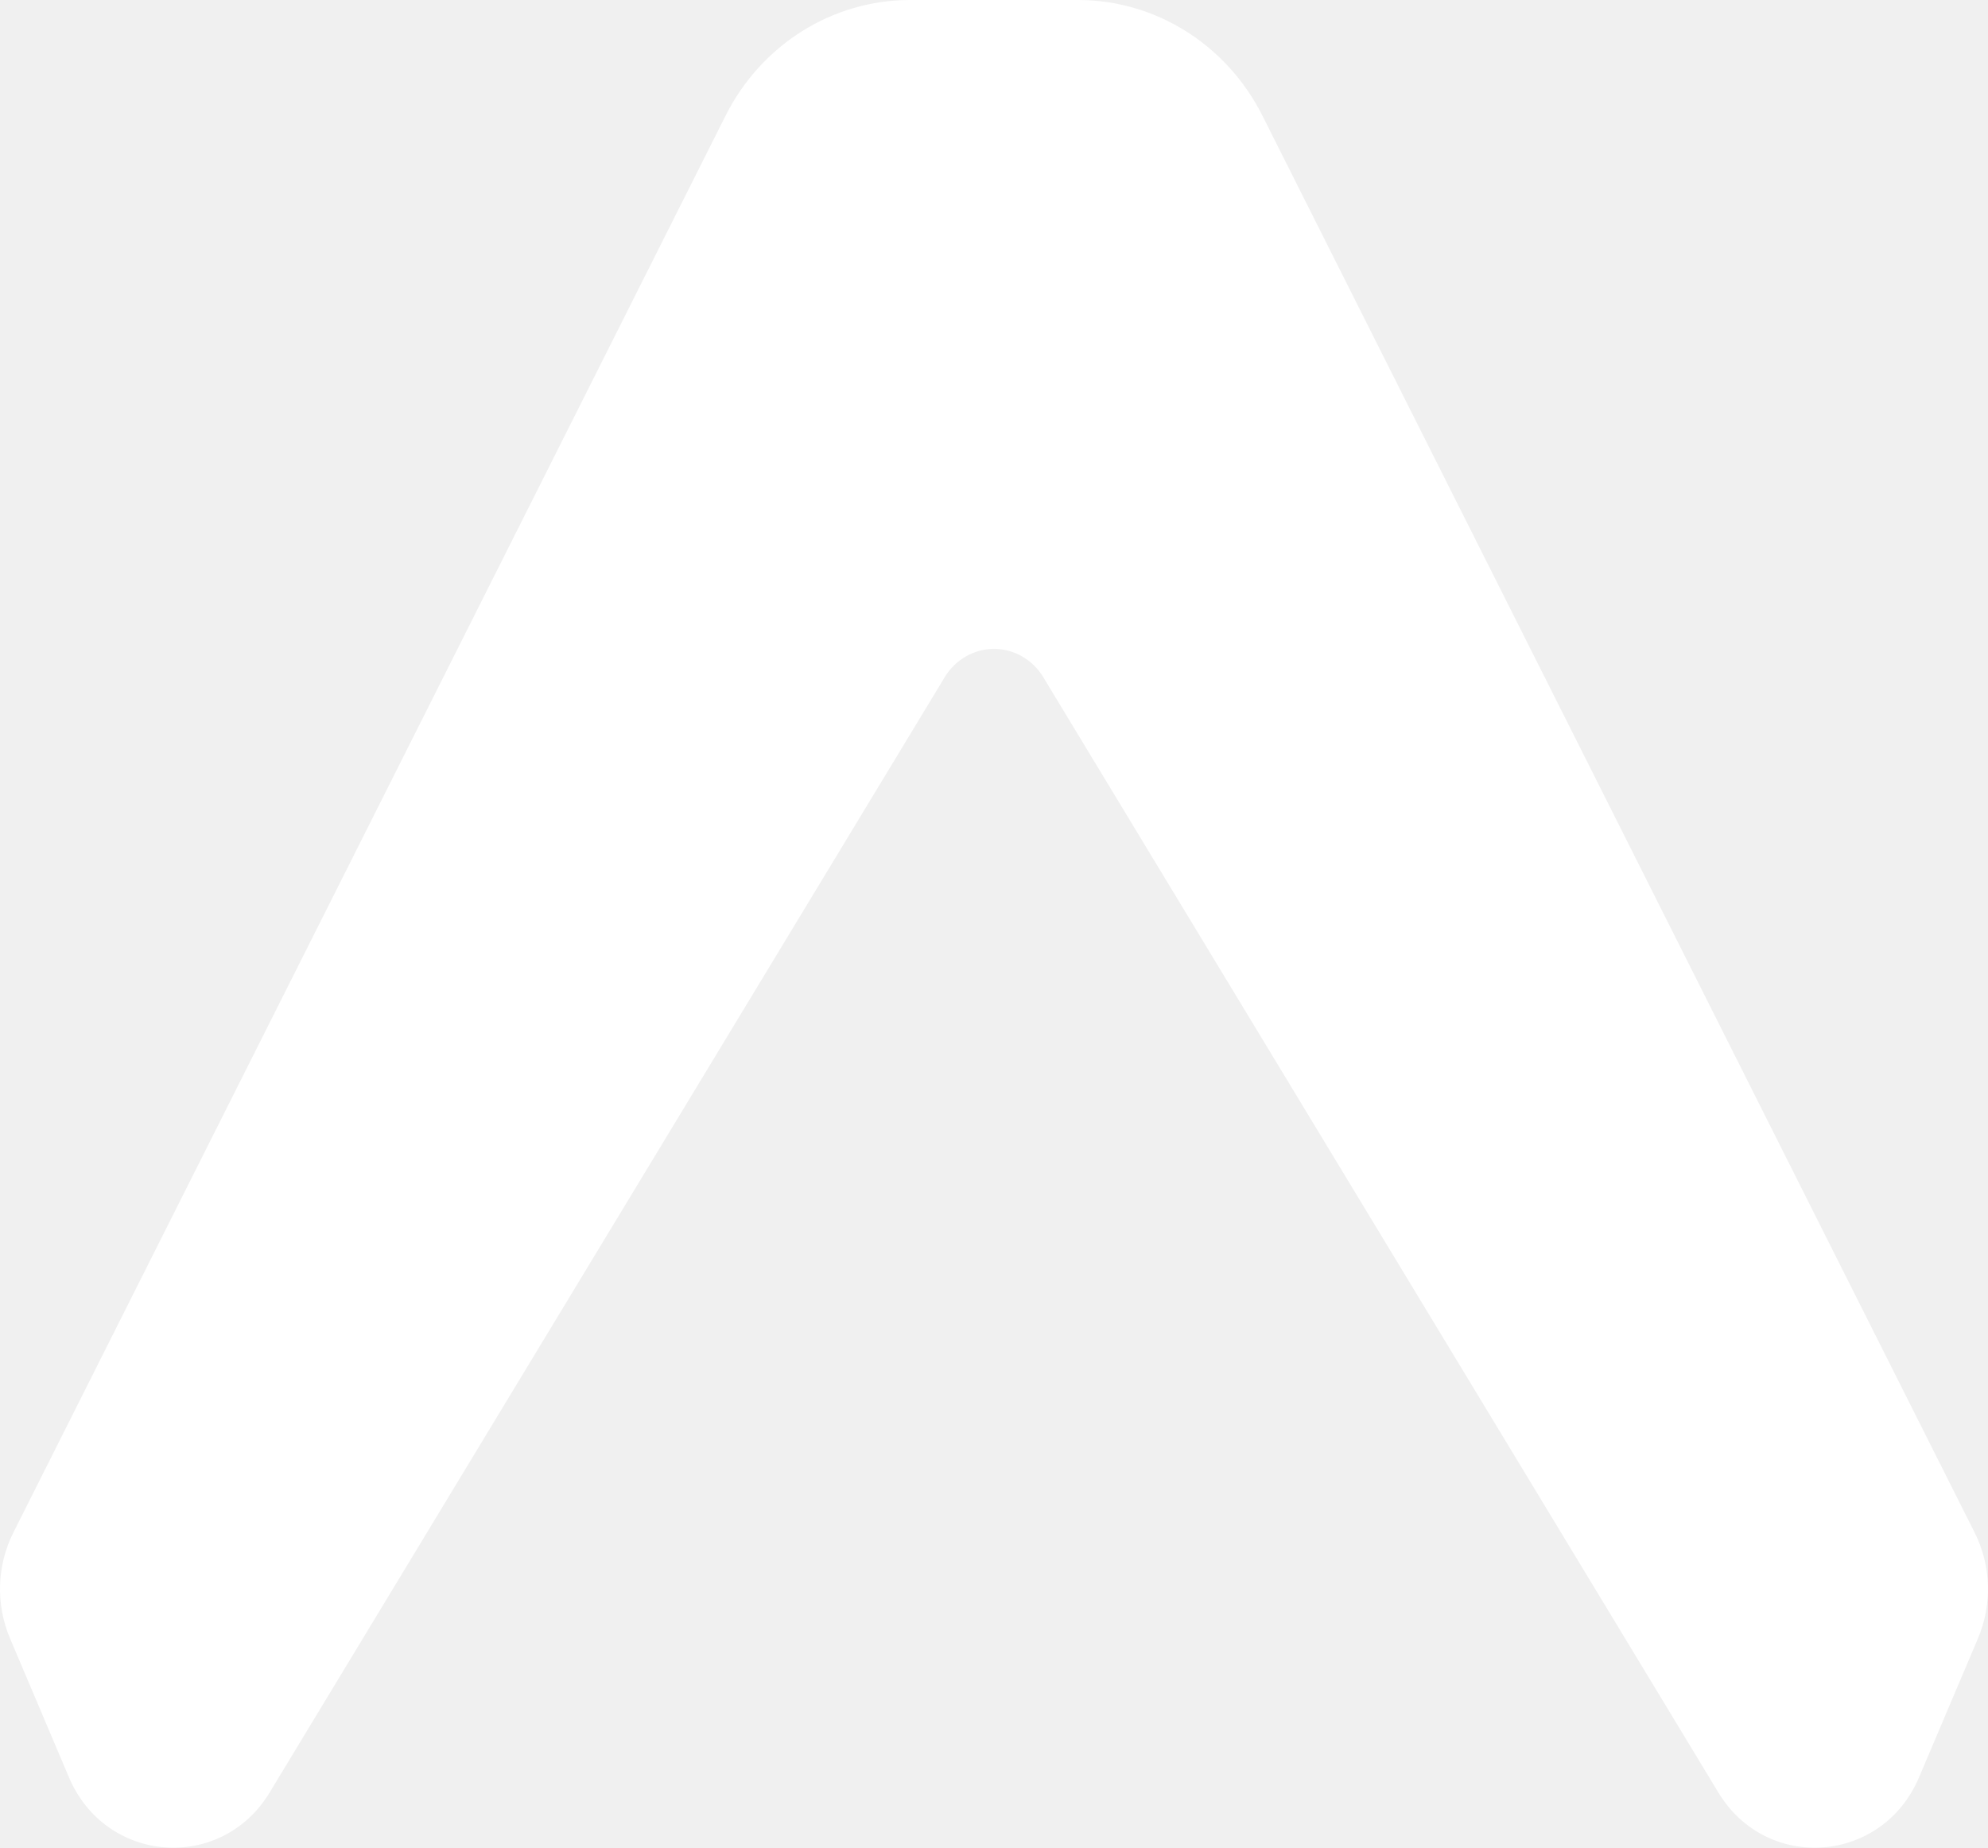
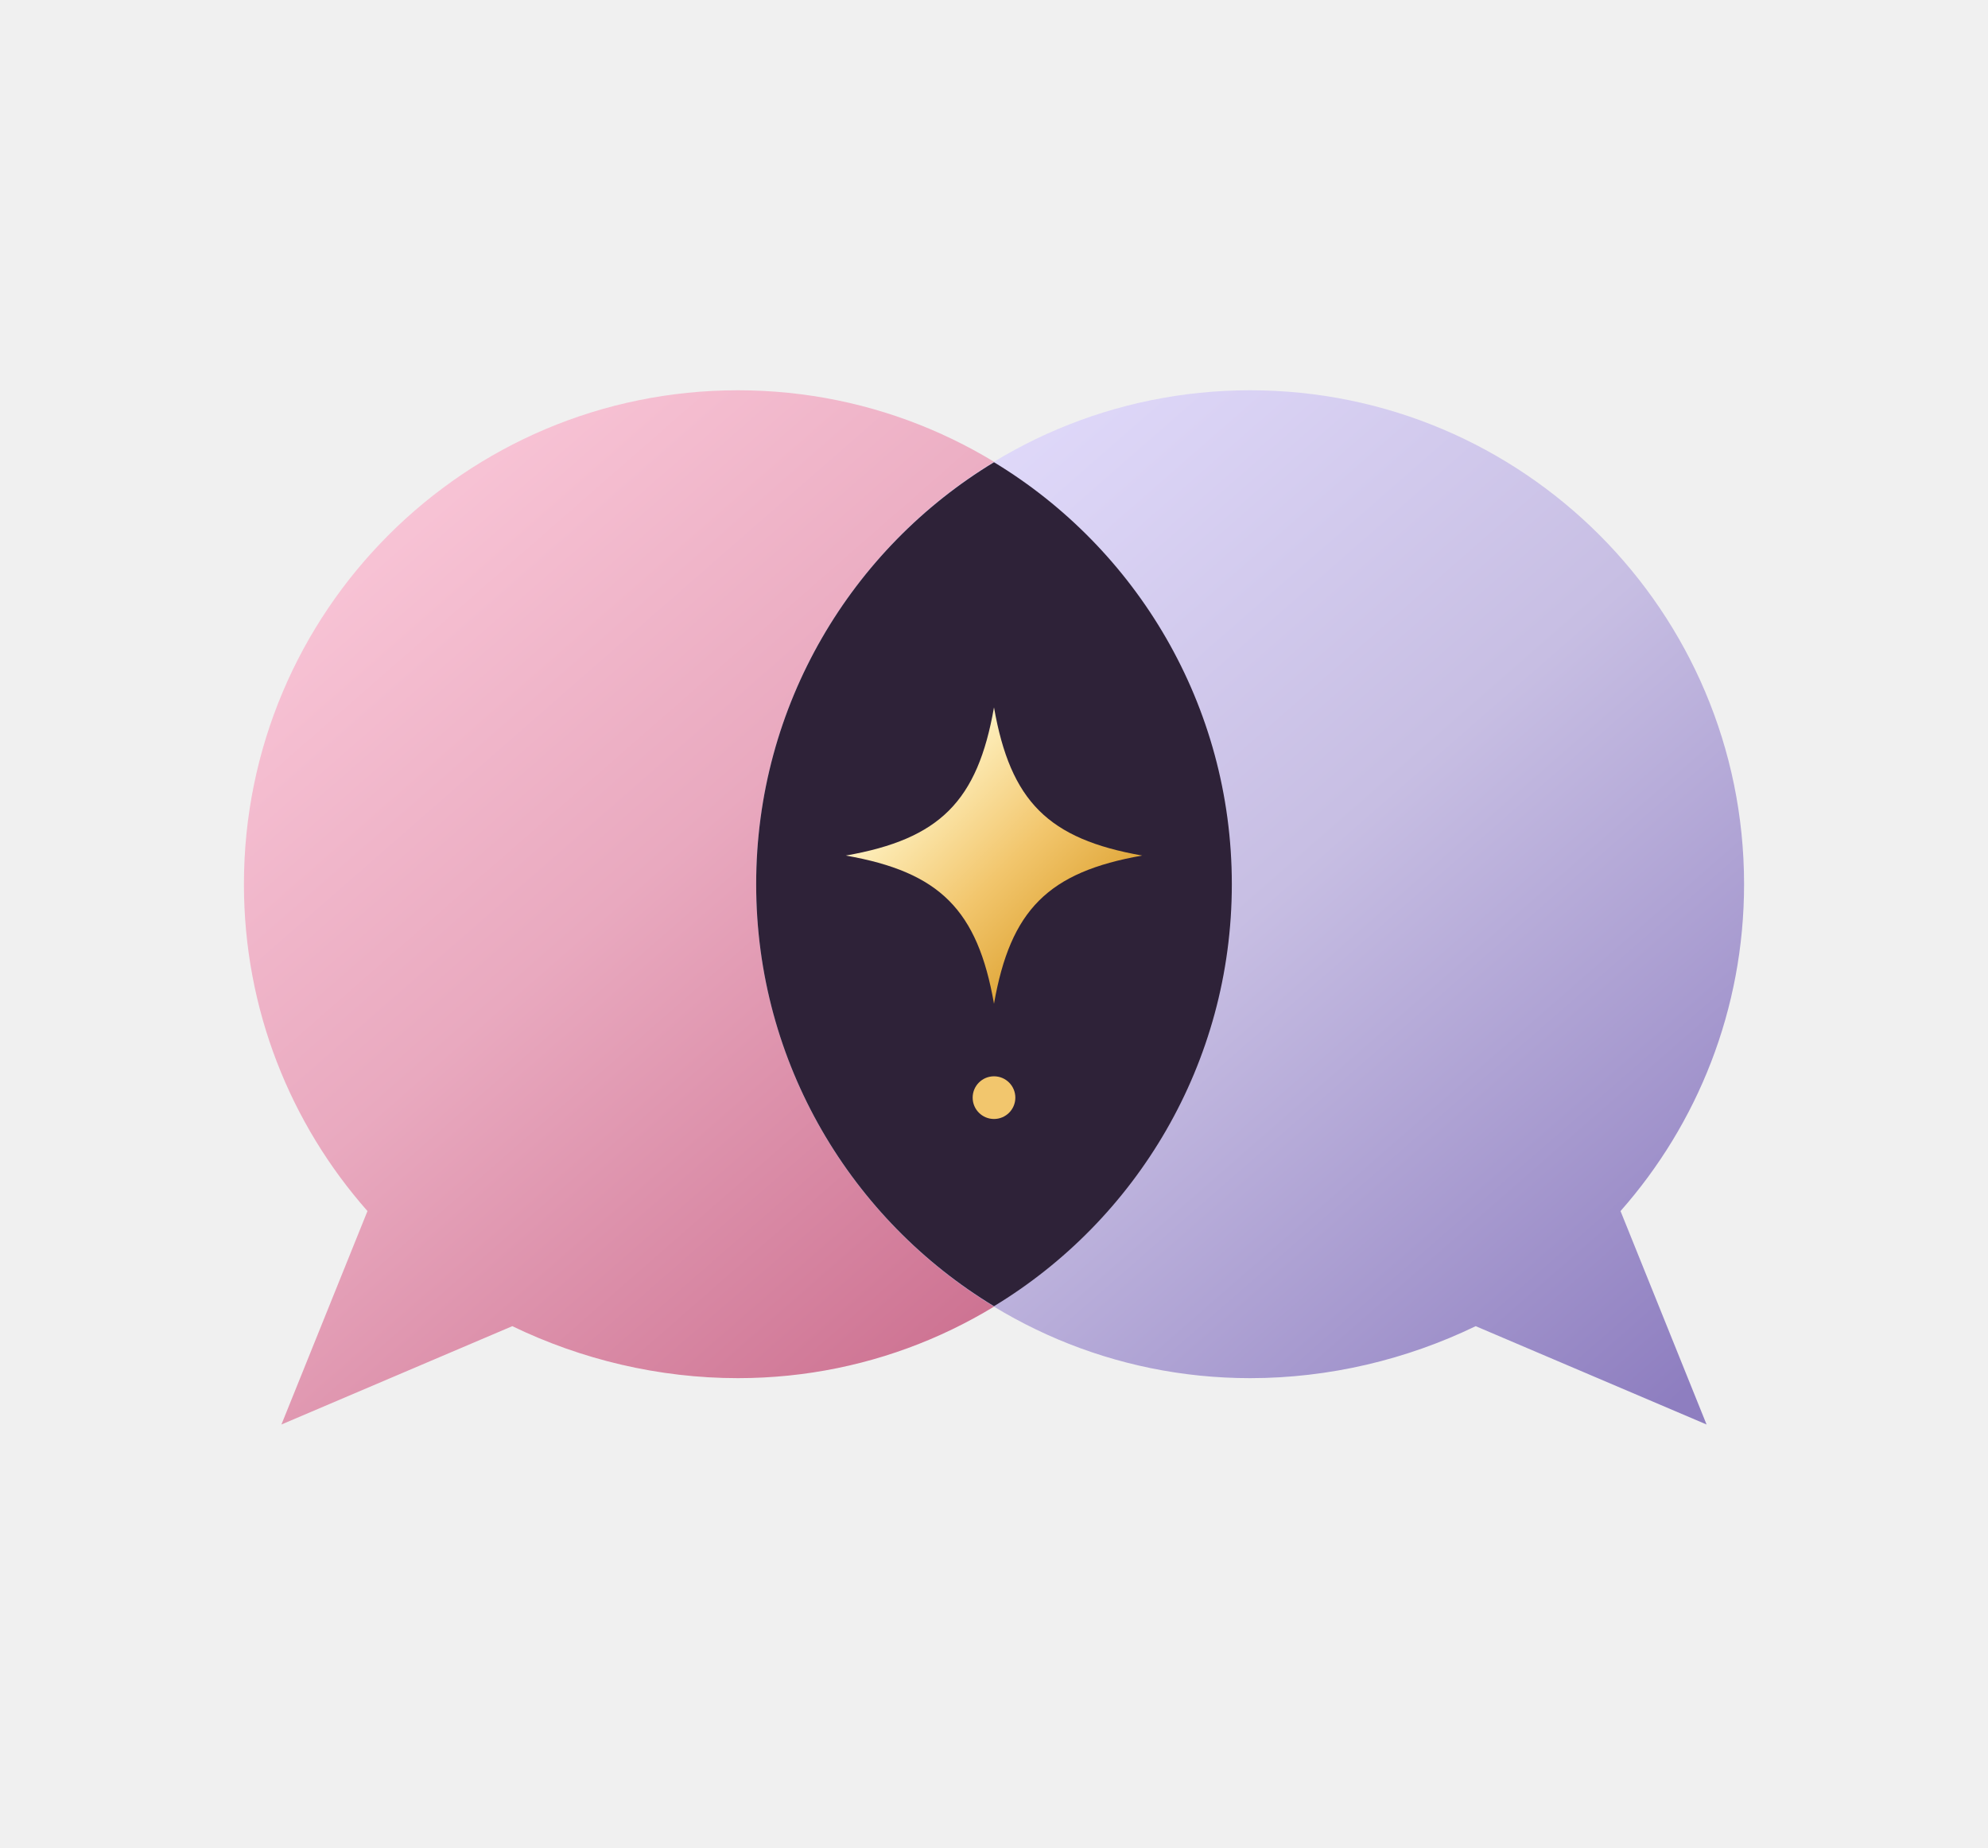
<svg xmlns="http://www.w3.org/2000/svg" width="652" height="606" viewBox="0 0 652 606" fill="none">
-   <path d="M353.554 0H298.446C273.006 0 249.684 14.635 237.962 37.954L4.38 502.646C-1.043 513.435 -1.451 526.178 3.272 537.313L22.612 582.918C34.648 611.297 72.54 614.156 88.441 587.885L309.863 222.063C313.34 216.317 319.439 212.826 326 212.826C332.561 212.826 338.659 216.317 342.137 222.063L563.559 587.885C579.46 614.156 617.352 611.297 629.388 582.918L648.728 537.313C653.451 526.178 653.043 513.435 647.62 502.646L414.038 37.954C402.316 14.635 378.994 0 353.554 0Z" fill="white" />
+   <defs>
+     <linearGradient id="RoseBubble" x1="80" y1="120" x2="360" y2="440" gradientUnits="userSpaceOnUse">
+       <stop offset="0%" stop-color="#FFD0E0" />
+       <stop offset="50%" stop-color="#E9A9BF" />
+       <stop offset="100%" stop-color="#C96A8B" />
+     </linearGradient>
+     <linearGradient id="LilacBubble" x1="292" y1="120" x2="572" y2="440" gradientUnits="userSpaceOnUse">
+       <stop offset="0%" stop-color="#E5DFFF" />
+       <stop offset="50%" stop-color="#C7BEE3" />
+       <stop offset="100%" stop-color="#8E7EC0" />
+     </linearGradient>
+     <linearGradient id="GoldSpark" x1="296" y1="258" x2="356" y2="318" gradientUnits="userSpaceOnUse">
+       <stop offset="0%" stop-color="#FFF3C4" />
+       <stop offset="50%" stop-color="#F2C66D" />
+       <stop offset="100%" stop-color="#D99B26" />
+     </linearGradient>
+   </defs>
+   <g id="Rukan-Mobile-App-Symbol">
+     <path d="M242 128C152.53 128 80 200.53 80 290C80 331.11 95.3 368.64 120.52 397.2L92.3 467.2L168.02 434.95C190.67 445.9 216.07 452 242 452C331.47 452 404 379.47 404 290C404 200.53 331.47 128 242 128Z" fill="url(#RoseBubble)" />
+     <path d="M410 128C499.47 128 572 200.53 572 290C572 331.11 556.7 368.64 531.48 397.2L559.7 467.2L483.98 434.95C461.33 445.9 435.93 452 410 452C320.53 452 248 379.47 248 290C248 200.53 320.53 128 410 128Z" fill="url(#LilacBubble)" />
+     <path d="M326 151.6C372.58 179.8 404 231.16 404 290C404 348.84 372.58 400.2 326 428.4C279.42 400.2 248 348.84 248 290C248 231.16 279.42 179.8 326 151.6Z" fill="#2E2238" />
+     <path d="M326 232C331.4 262.8 343.8 275.2 374.6 280.6C343.8 286 331.4 298.4 326 329.2C320.6 298.4 308.2 286 277.4 280.6C308.2 275.2 320.6 262.8 326 232Z" fill="url(#GoldSpark)" />
+     <circle cx="326" cy="360" r="7" fill="#F2C66D" />
+   </g>
</svg>
